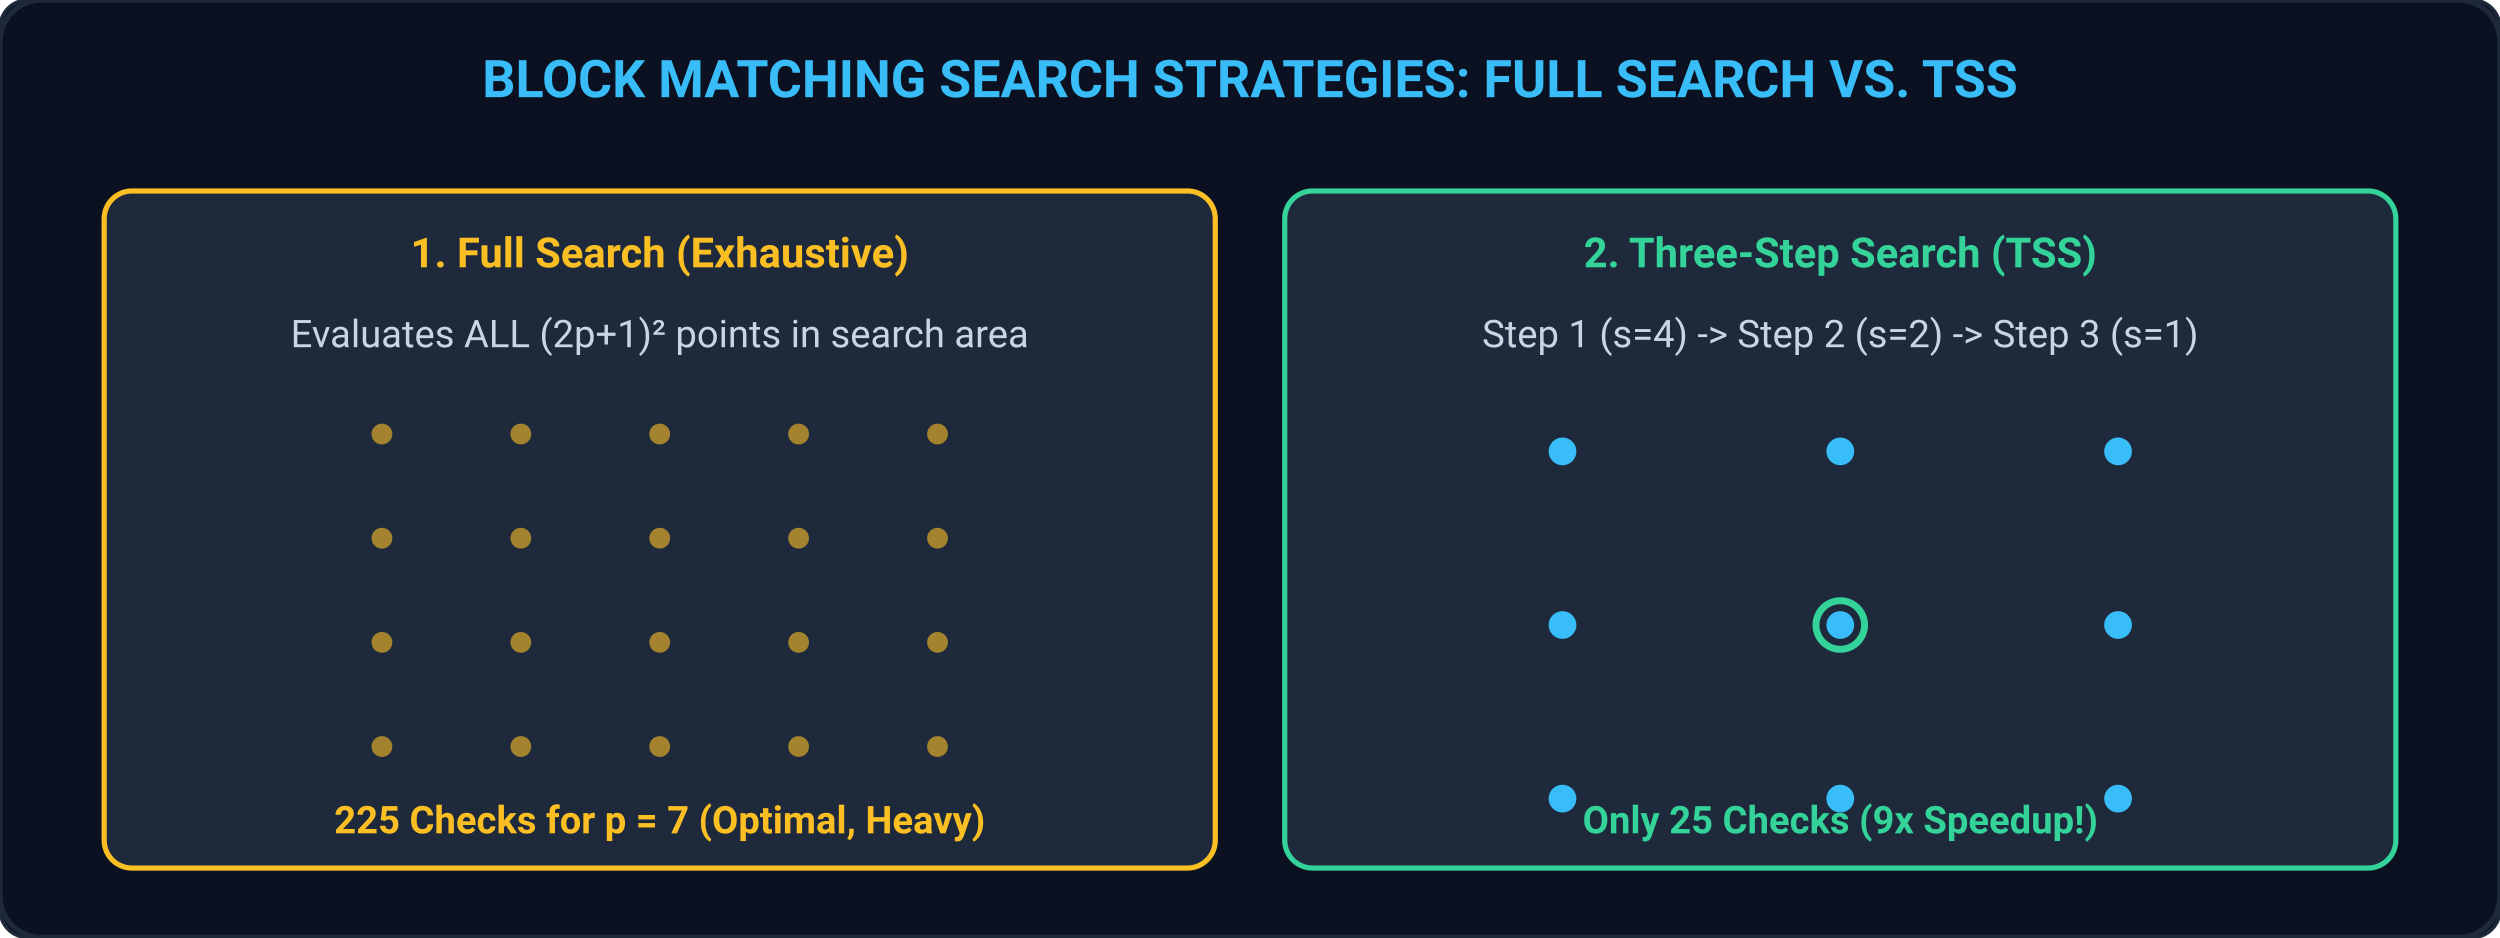
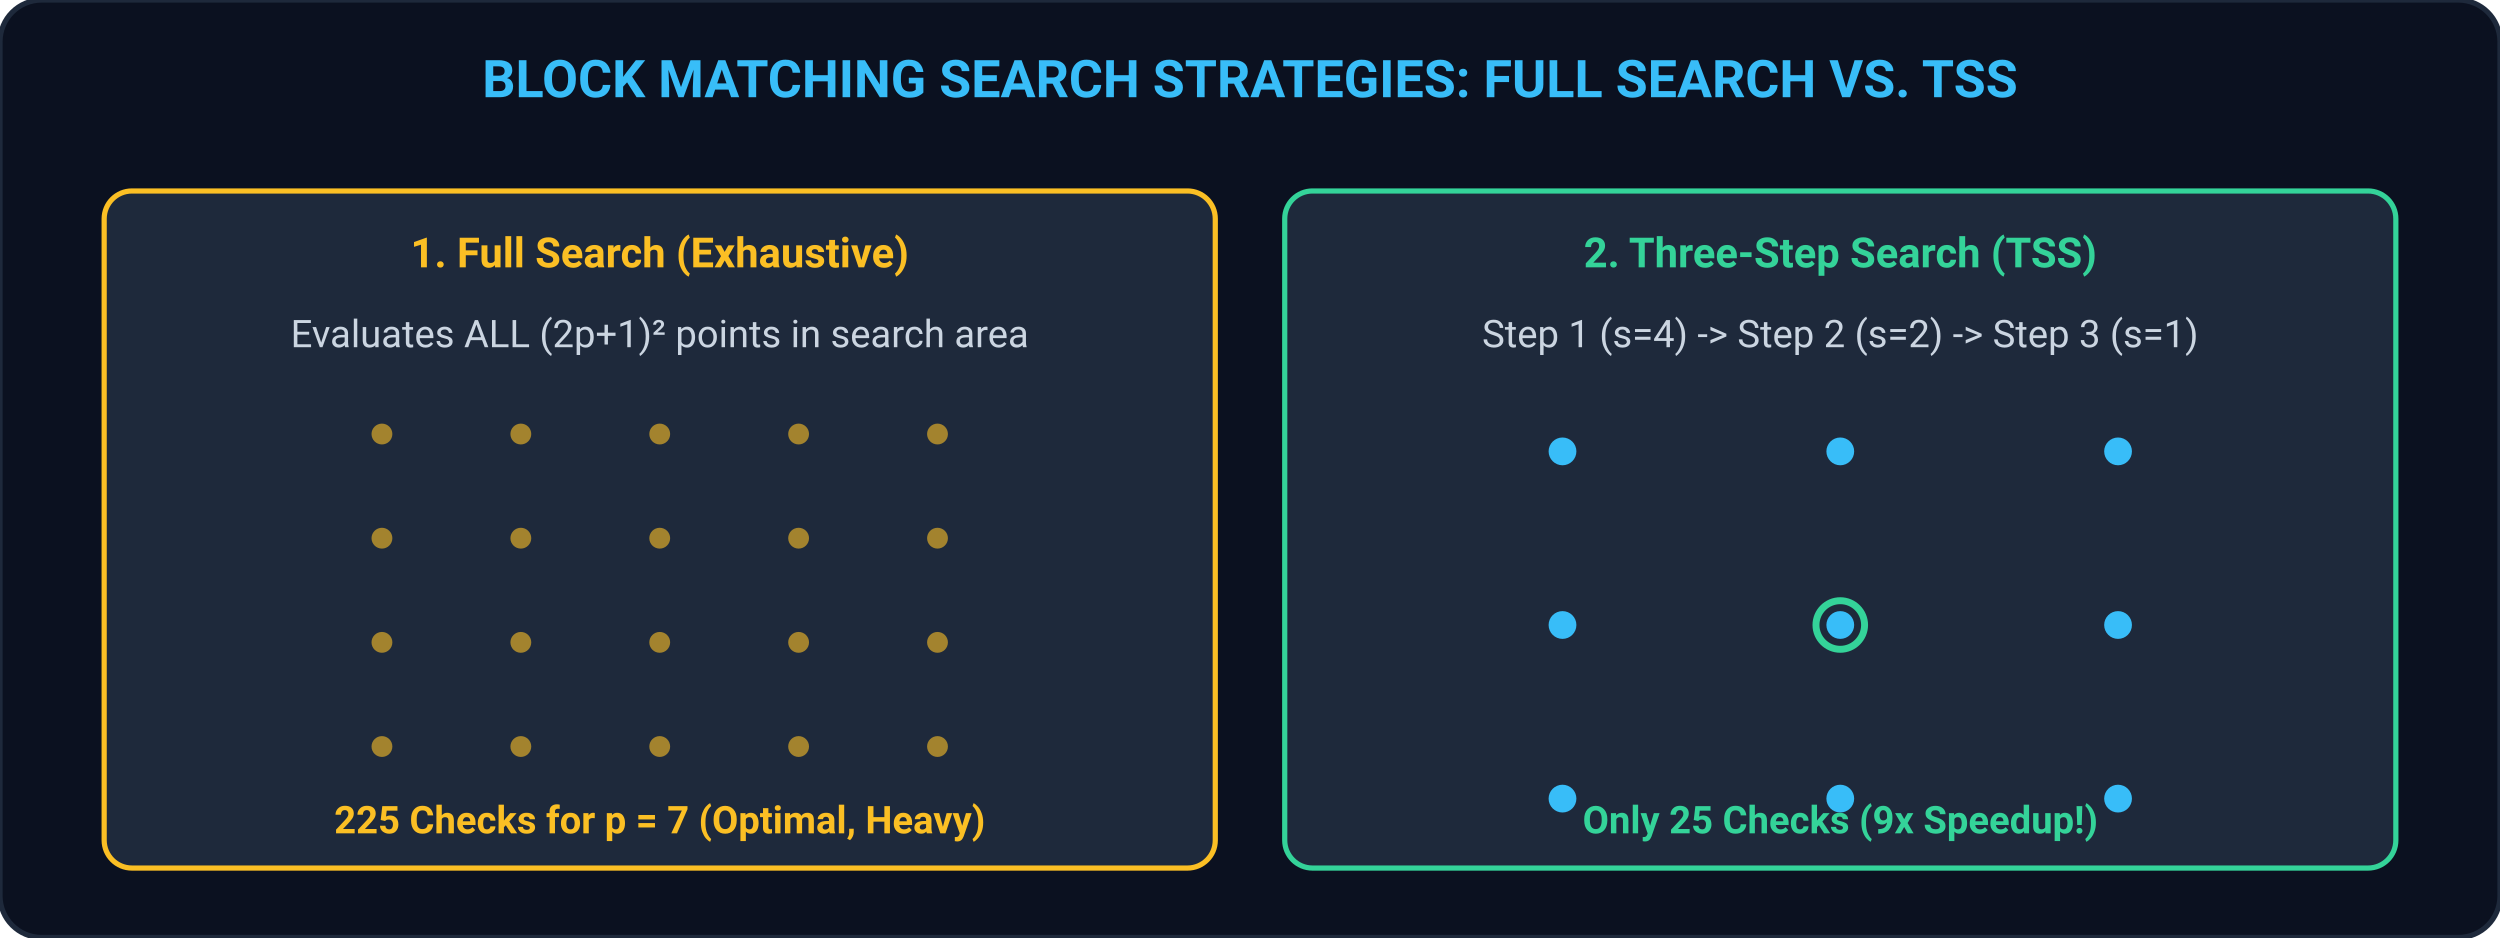
<svg xmlns="http://www.w3.org/2000/svg" viewBox="0 0 720 270" width="100%" height="270" class="flowchart-svg" style="max-width: 720px; width: 100%; height: auto; display: block; margin: 0 auto; font-family: -apple-system, BlinkMacSystemFont, 'Segoe UI', Roboto, Helvetica, Arial, sans-serif;">
-   <rect width="100%" height="100%" fill="#0b1120" rx="8" stroke="#1e293b" stroke-width="1" />
  <defs>
    <linearGradient id="gradCard" x1="0%" y1="0%" x2="100%" y2="100%">
      <stop offset="0%" stop-color="#1e293b" />
      <stop offset="100%" stop-color="#0f172a" />
    </linearGradient>
    <linearGradient id="gradCyan" x1="0%" y1="0%" x2="100%" y2="100%">
      <stop offset="0%" stop-color="#38bdf8" />
      <stop offset="100%" stop-color="#0284c7" />
    </linearGradient>
    <linearGradient id="gradEmerald" x1="0%" y1="0%" x2="100%" y2="100%">
      <stop offset="0%" stop-color="#34d399" />
      <stop offset="100%" stop-color="#059669" />
    </linearGradient>
    <linearGradient id="gradAmber" x1="0%" y1="0%" x2="100%" y2="100%">
      <stop offset="0%" stop-color="#fbbf24" />
      <stop offset="100%" stop-color="#d97706" />
    </linearGradient>
    <linearGradient id="gradPurple" x1="0%" y1="0%" x2="100%" y2="100%">
      <stop offset="0%" stop-color="#c084fc" />
      <stop offset="100%" stop-color="#9333ea" />
    </linearGradient>
    <linearGradient id="gradRose" x1="0%" y1="0%" x2="100%" y2="100%">
      <stop offset="0%" stop-color="#fb7185" />
      <stop offset="100%" stop-color="#e11d48" />
    </linearGradient>
-     <filter id="shadow" x="-5%" y="-5%" width="110%" height="115%">
-       <feDropShadow dx="0" dy="4" stdDeviation="6" flood-color="#000000" flood-opacity="0.4" />
-     </filter>
    <marker id="arrCyan" viewBox="0 0 10 10" refX="6" refY="5" markerWidth="6" markerHeight="6" orient="auto-start-reverse">
      <path d="M 0 1 L 10 5 L 0 9 z" fill="#38bdf8" />
    </marker>
    <marker id="arrEmerald" viewBox="0 0 10 10" refX="6" refY="5" markerWidth="6" markerHeight="6" orient="auto-start-reverse">
      <path d="M 0 1 L 10 5 L 0 9 z" fill="#34d399" />
    </marker>
    <marker id="arrAmber" viewBox="0 0 10 10" refX="6" refY="5" markerWidth="6" markerHeight="6" orient="auto-start-reverse">
      <path d="M 0 1 L 10 5 L 0 9 z" fill="#fbbf24" />
    </marker>
  </defs>
  <rect width="720" height="270" rx="12" fill="#0b1120" stroke="#1e293b" stroke-width="1.5" />
  <text x="360" y="28" font-size="15" font-weight="bold" fill="#38bdf8" text-anchor="middle">BLOCK MATCHING SEARCH STRATEGIES: FULL SEARCH VS. TSS</text>
  <g transform="translate(30, 55)">
    <rect width="320" height="195" rx="8" fill="#1e293b" stroke="#fbbf24" stroke-width="1.5" />
    <text x="160" y="22" font-size="12" font-weight="bold" fill="#fbbf24" text-anchor="middle">1. Full Search (Exhaustive)</text>
    <text x="160" y="45" font-size="11" fill="#cbd5e1" text-anchor="middle">Evaluates ALL (2p+1)² points in search area</text>
    <g fill="#fbbf24" opacity="0.6">
      <circle cx="80" cy="70" r="3" />
      <circle cx="120" cy="70" r="3" />
      <circle cx="160" cy="70" r="3" />
      <circle cx="200" cy="70" r="3" />
      <circle cx="240" cy="70" r="3" />
      <circle cx="80" cy="100" r="3" />
      <circle cx="120" cy="100" r="3" />
      <circle cx="160" cy="100" r="3" />
      <circle cx="200" cy="100" r="3" />
      <circle cx="240" cy="100" r="3" />
      <circle cx="80" cy="130" r="3" />
      <circle cx="120" cy="130" r="3" />
      <circle cx="160" cy="130" r="3" />
      <circle cx="200" cy="130" r="3" />
      <circle cx="240" cy="130" r="3" />
      <circle cx="80" cy="160" r="3" />
      <circle cx="120" cy="160" r="3" />
      <circle cx="160" cy="160" r="3" />
      <circle cx="200" cy="160" r="3" />
      <circle cx="240" cy="160" r="3" />
    </g>
    <text x="160" y="185" font-size="11" fill="#fbbf24" font-weight="bold" text-anchor="middle">225 Checks for p = 7 (Optimal, Heavy)</text>
  </g>
  <g transform="translate(370, 55)">
    <rect width="320" height="195" rx="8" fill="#1e293b" stroke="#34d399" stroke-width="1.5" />
    <text x="160" y="22" font-size="12" font-weight="bold" fill="#34d399" text-anchor="middle">2. Three-Step Search (TSS)</text>
    <text x="160" y="45" font-size="11" fill="#cbd5e1" text-anchor="middle">Step 1 (s=4) -&gt; Step 2 (s=2) -&gt; Step 3 (s=1)</text>
    <circle cx="80" cy="75" r="4" fill="#38bdf8" />
    <circle cx="160" cy="75" r="4" fill="#38bdf8" />
    <circle cx="240" cy="75" r="4" fill="#38bdf8" />
    <circle cx="80" cy="125" r="4" fill="#38bdf8" />
    <circle cx="160" cy="125" r="4" fill="#38bdf8" />
    <circle cx="240" cy="125" r="4" fill="#38bdf8" />
    <circle cx="80" cy="175" r="4" fill="#38bdf8" />
    <circle cx="160" cy="175" r="4" fill="#38bdf8" />
    <circle cx="240" cy="175" r="4" fill="#38bdf8" />
    <circle cx="160" cy="125" r="7" fill="none" stroke="#34d399" stroke-width="2" />
    <text x="160" y="185" font-size="11" fill="#34d399" font-weight="bold" text-anchor="middle">Only 25 Checks (9x Speedup!)</text>
  </g>
</svg>
